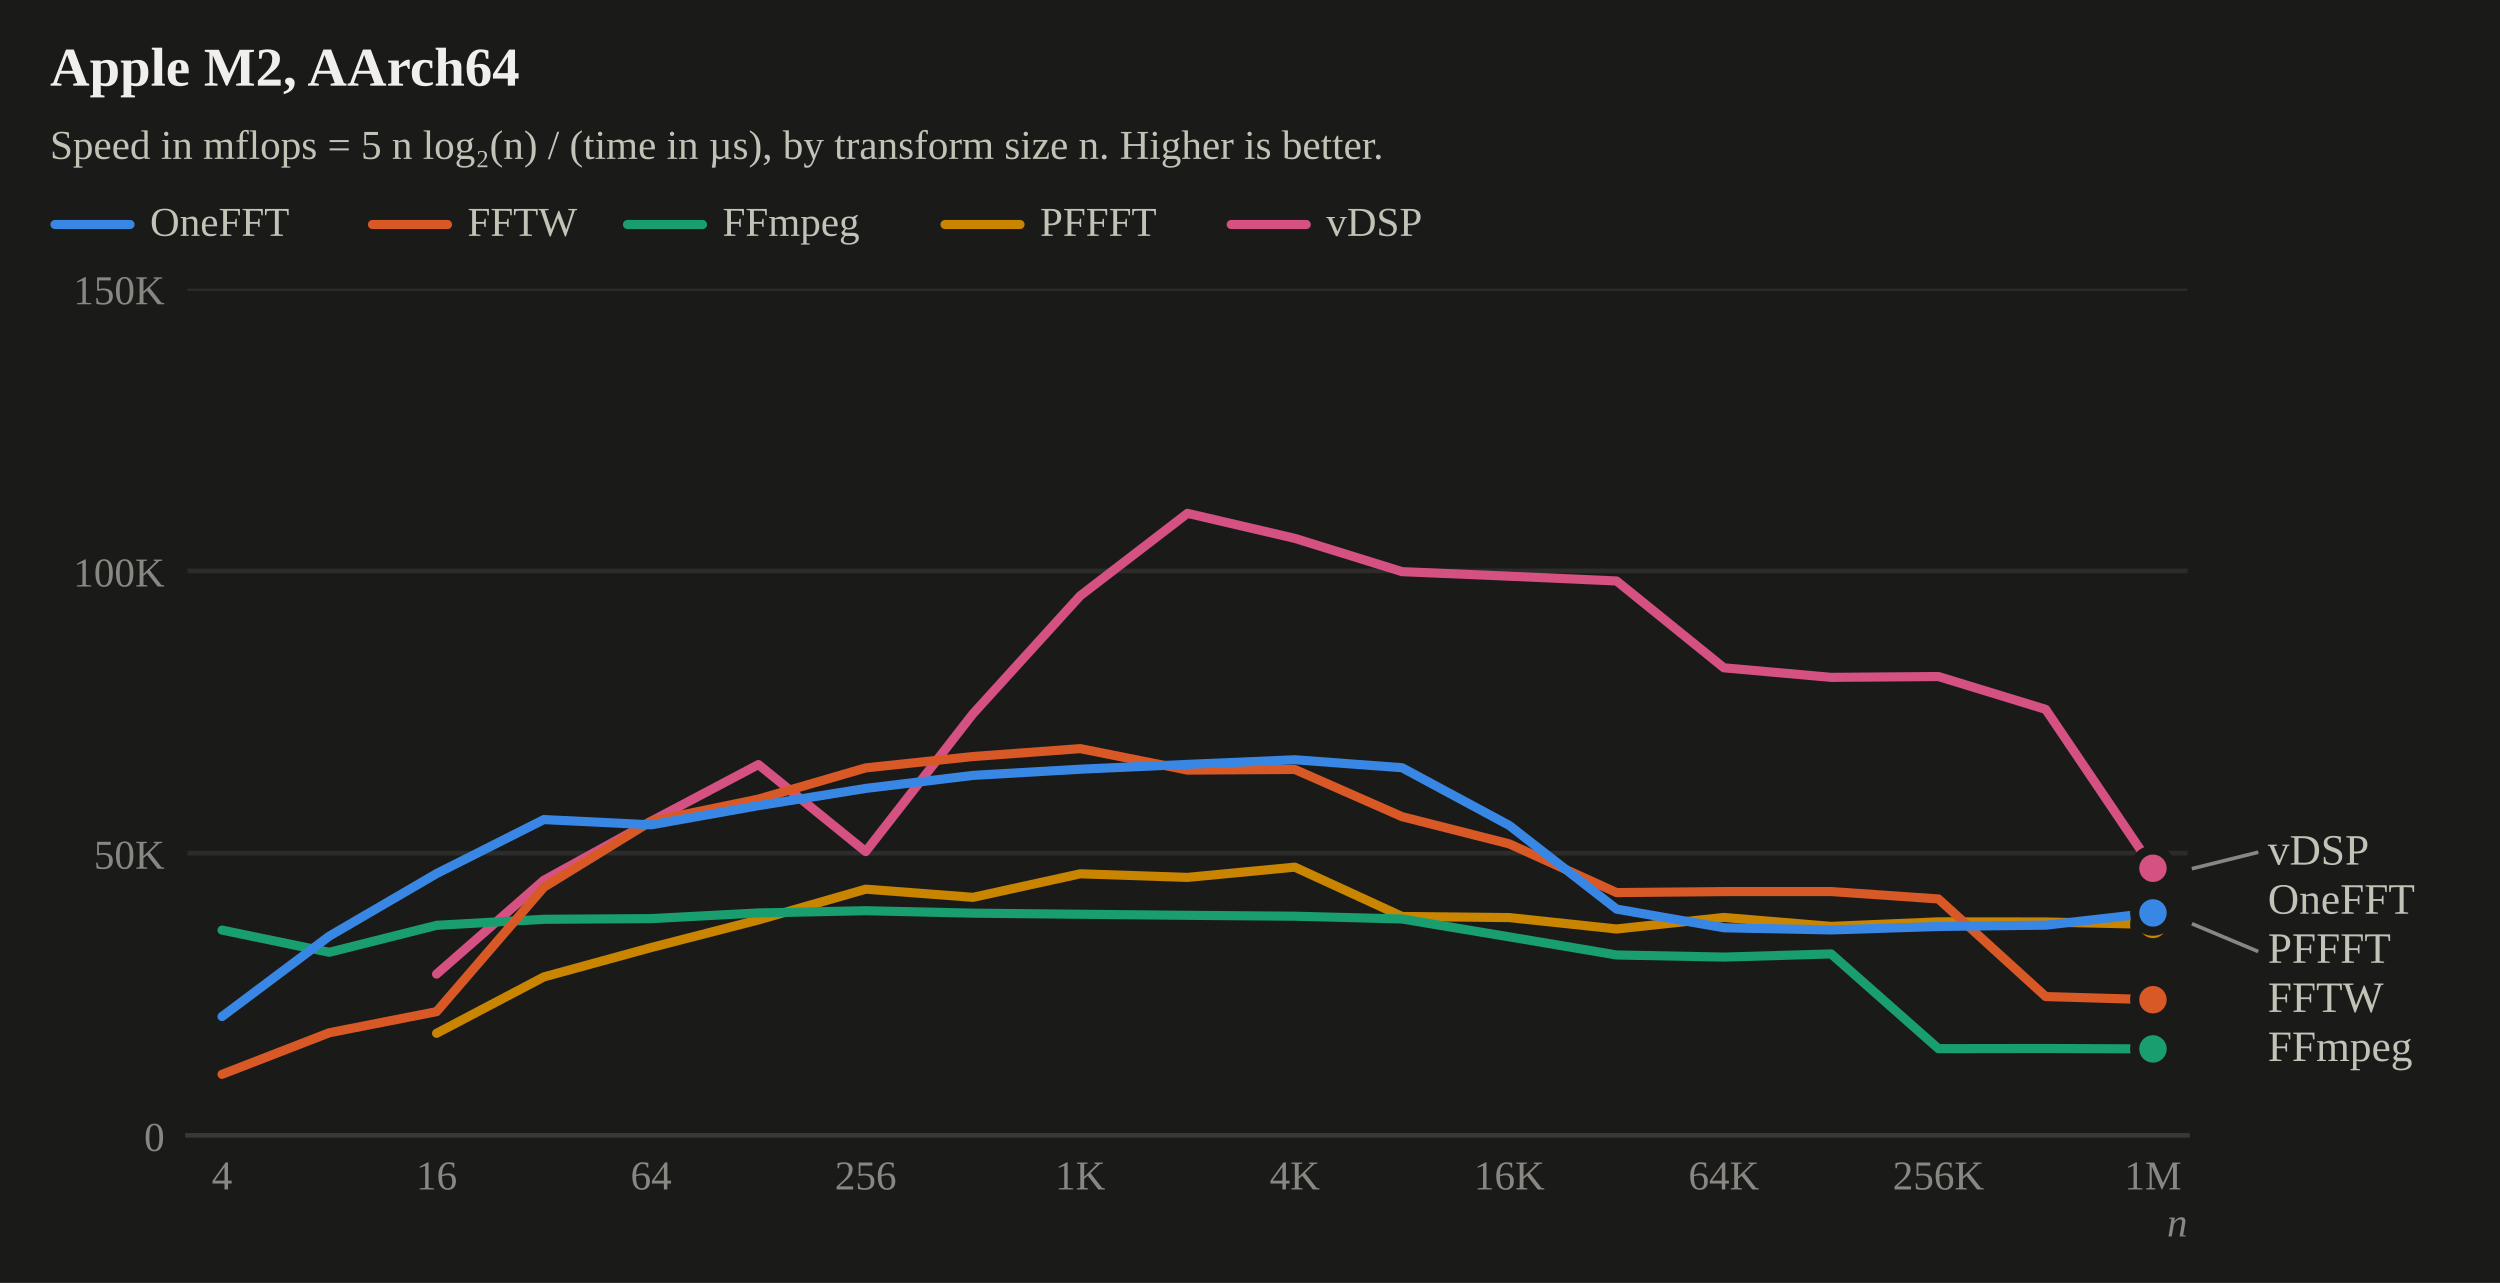
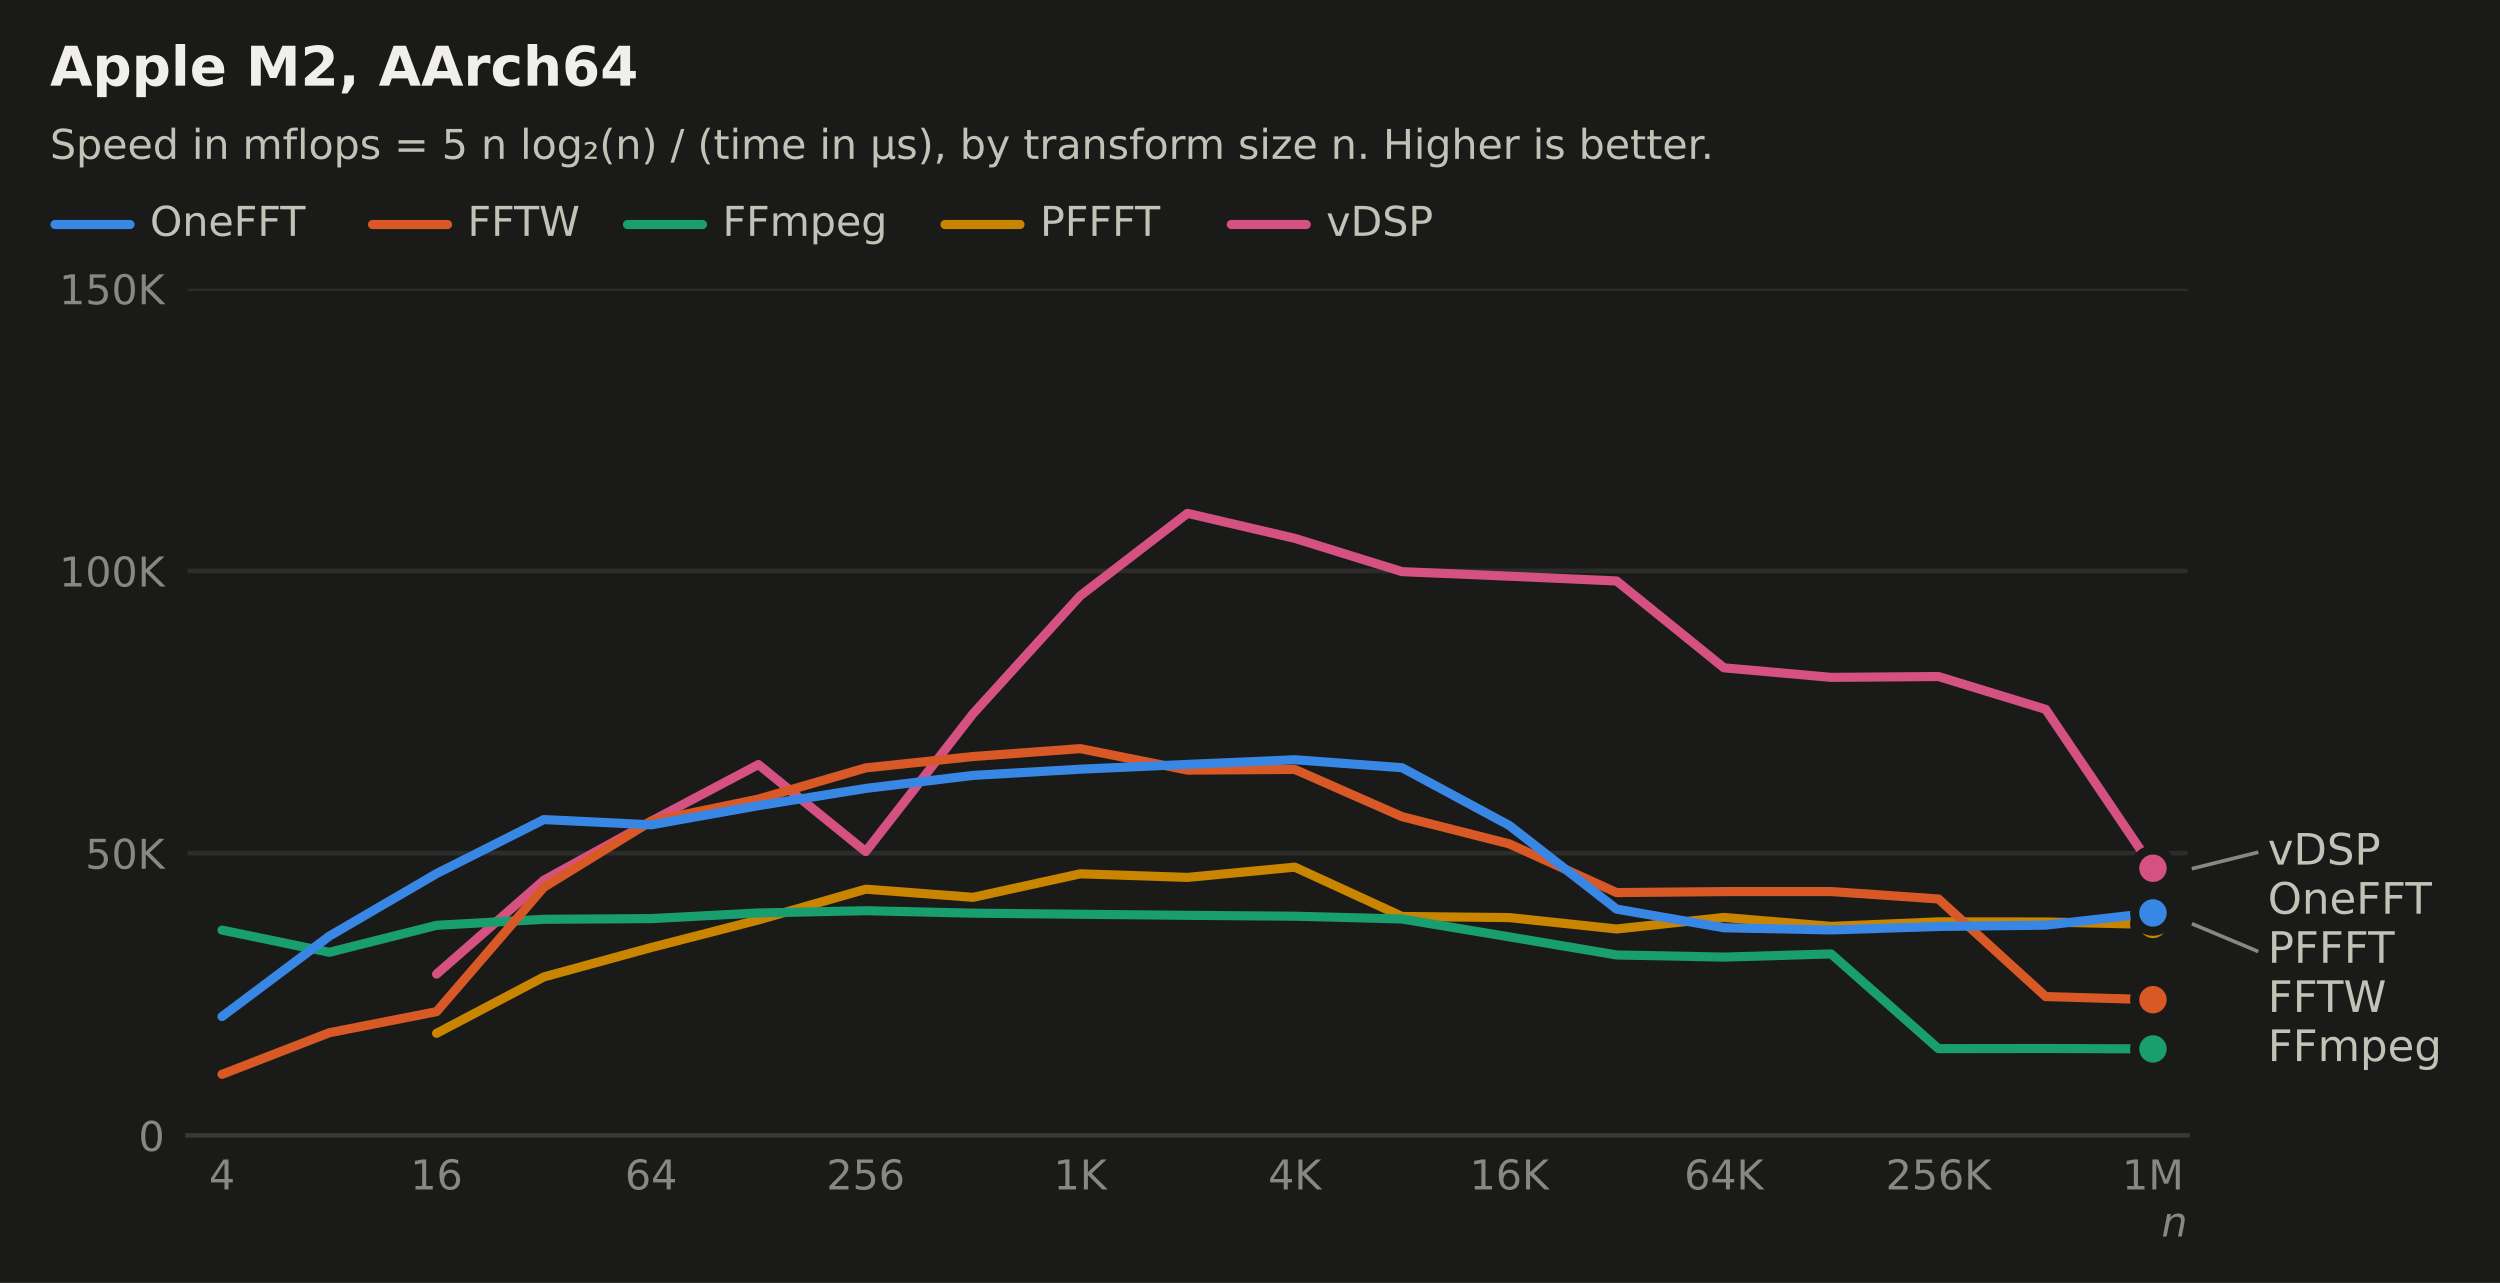
<svg xmlns="http://www.w3.org/2000/svg" xmlns:xlink="http://www.w3.org/1999/xlink" width="547.2pt" height="280.8pt" viewBox="0 0 547.2 280.8" version="1.1">
  <defs>
    <style type="text/css">*{stroke-linejoin: round; stroke-linecap: butt}</style>
  </defs>
  <g id="figure_1">
    <g id="patch_1">
      <path d="M 0 280.8  L 547.2 280.8  L 547.2 0  L 0 0  z " style="fill: #1a1a19" />
    </g>
    <g id="axes_1">
      <g id="patch_2">
        <path d="M 41.04 248.508  L 478.8 248.508  L 478.8 63.18  L 41.04 63.18  z " style="fill: #1a1a19" />
      </g>
      <g id="matplotlib.axis_1">
        <g id="xtick_1">
          <g id="line2d_1" />
          <g id="text_1">
-             <text style="font-size: 9px; font-family: system-ui, -apple-system, 'Segoe UI', system-ui, -apple-system, 'Segoe UI', 'system-ui, -apple-system, 'Segoe UI', 'DejaVu Sans', sans-serif', sans-serif, sans-serif; text-anchor: middle; fill: #898781" x="48.599" y="260.347" transform="rotate(-0 48.59891 260.3466)">4</text>
+             <text style="font-size: 9px; font-family: system-ui, -apple-system, 'Segoe UI', 'DejaVu Sans', sans-serif; text-anchor: middle; fill: #898781" x="48.599" y="260.347" transform="rotate(-0 48.59891 260.3466)">4</text>
          </g>
        </g>
        <g id="xtick_2">
          <g id="line2d_2" />
          <g id="text_2">
-             <text style="font-size: 9px; font-family: system-ui, -apple-system, 'Segoe UI', system-ui, -apple-system, 'Segoe UI', 'system-ui, -apple-system, 'Segoe UI', 'DejaVu Sans', sans-serif', sans-serif, sans-serif; text-anchor: middle; fill: #898781" x="95.559" y="260.347" transform="rotate(-0 95.55915 260.3466)">16</text>
+             <text style="font-size: 9px; font-family: system-ui, -apple-system, 'Segoe UI', 'DejaVu Sans', sans-serif; text-anchor: middle; fill: #898781" x="95.559" y="260.347" transform="rotate(-0 95.55915 260.3466)">16</text>
          </g>
        </g>
        <g id="xtick_3">
          <g id="line2d_3" />
          <g id="text_3">
-             <text style="font-size: 9px; font-family: system-ui, -apple-system, 'Segoe UI', system-ui, -apple-system, 'Segoe UI', 'system-ui, -apple-system, 'Segoe UI', 'DejaVu Sans', sans-serif', sans-serif, sans-serif; text-anchor: middle; fill: #898781" x="142.519" y="260.347" transform="rotate(-0 142.5194 260.3466)">64</text>
+             <text style="font-size: 9px; font-family: system-ui, -apple-system, 'Segoe UI', 'DejaVu Sans', sans-serif; text-anchor: middle; fill: #898781" x="142.519" y="260.347" transform="rotate(-0 142.5194 260.3466)">64</text>
          </g>
        </g>
        <g id="xtick_4">
          <g id="line2d_4" />
          <g id="text_4">
-             <text style="font-size: 9px; font-family: system-ui, -apple-system, 'Segoe UI', system-ui, -apple-system, 'Segoe UI', 'system-ui, -apple-system, 'Segoe UI', 'DejaVu Sans', sans-serif', sans-serif, sans-serif; text-anchor: middle; fill: #898781" x="189.48" y="260.347" transform="rotate(-0 189.4796 260.3466)">256</text>
+             <text style="font-size: 9px; font-family: system-ui, -apple-system, 'Segoe UI', 'DejaVu Sans', sans-serif; text-anchor: middle; fill: #898781" x="189.48" y="260.347" transform="rotate(-0 189.4796 260.3466)">256</text>
          </g>
        </g>
        <g id="xtick_5">
          <g id="line2d_5" />
          <g id="text_5">
-             <text style="font-size: 9px; font-family: system-ui, -apple-system, 'Segoe UI', system-ui, -apple-system, 'Segoe UI', 'system-ui, -apple-system, 'Segoe UI', 'DejaVu Sans', sans-serif', sans-serif, sans-serif; text-anchor: middle; fill: #898781" x="236.44" y="260.347" transform="rotate(-0 236.4399 260.3466)">1K</text>
+             <text style="font-size: 9px; font-family: system-ui, -apple-system, 'Segoe UI', 'DejaVu Sans', sans-serif; text-anchor: middle; fill: #898781" x="236.44" y="260.347" transform="rotate(-0 236.4399 260.3466)">1K</text>
          </g>
        </g>
        <g id="xtick_6">
          <g id="line2d_6" />
          <g id="text_6">
-             <text style="font-size: 9px; font-family: system-ui, -apple-system, 'Segoe UI', system-ui, -apple-system, 'Segoe UI', 'system-ui, -apple-system, 'Segoe UI', 'DejaVu Sans', sans-serif', sans-serif, sans-serif; text-anchor: middle; fill: #898781" x="283.4" y="260.347" transform="rotate(-0 283.4001 260.3466)">4K</text>
+             <text style="font-size: 9px; font-family: system-ui, -apple-system, 'Segoe UI', 'DejaVu Sans', sans-serif; text-anchor: middle; fill: #898781" x="283.4" y="260.347" transform="rotate(-0 283.4001 260.3466)">4K</text>
          </g>
        </g>
        <g id="xtick_7">
          <g id="line2d_7" />
          <g id="text_7">
-             <text style="font-size: 9px; font-family: system-ui, -apple-system, 'Segoe UI', system-ui, -apple-system, 'Segoe UI', 'system-ui, -apple-system, 'Segoe UI', 'DejaVu Sans', sans-serif', sans-serif, sans-serif; text-anchor: middle; fill: #898781" x="330.36" y="260.347" transform="rotate(-0 330.3604 260.3466)">16K</text>
+             <text style="font-size: 9px; font-family: system-ui, -apple-system, 'Segoe UI', 'DejaVu Sans', sans-serif; text-anchor: middle; fill: #898781" x="330.36" y="260.347" transform="rotate(-0 330.3604 260.3466)">16K</text>
          </g>
        </g>
        <g id="xtick_8">
          <g id="line2d_8" />
          <g id="text_8">
-             <text style="font-size: 9px; font-family: system-ui, -apple-system, 'Segoe UI', system-ui, -apple-system, 'Segoe UI', 'system-ui, -apple-system, 'Segoe UI', 'DejaVu Sans', sans-serif', sans-serif, sans-serif; text-anchor: middle; fill: #898781" x="377.321" y="260.347" transform="rotate(-0 377.3206 260.3466)">64K</text>
+             <text style="font-size: 9px; font-family: system-ui, -apple-system, 'Segoe UI', 'DejaVu Sans', sans-serif; text-anchor: middle; fill: #898781" x="377.321" y="260.347" transform="rotate(-0 377.3206 260.3466)">64K</text>
          </g>
        </g>
        <g id="xtick_9">
          <g id="line2d_9" />
          <g id="text_9">
-             <text style="font-size: 9px; font-family: system-ui, -apple-system, 'Segoe UI', system-ui, -apple-system, 'Segoe UI', 'system-ui, -apple-system, 'Segoe UI', 'DejaVu Sans', sans-serif', sans-serif, sans-serif; text-anchor: middle; fill: #898781" x="424.281" y="260.347" transform="rotate(-0 424.2808 260.3466)">256K</text>
+             <text style="font-size: 9px; font-family: system-ui, -apple-system, 'Segoe UI', 'DejaVu Sans', sans-serif; text-anchor: middle; fill: #898781" x="424.281" y="260.347" transform="rotate(-0 424.2808 260.3466)">256K</text>
          </g>
        </g>
        <g id="xtick_10">
          <g id="line2d_10" />
          <g id="text_10">
-             <text style="font-size: 9px; font-family: system-ui, -apple-system, 'Segoe UI', system-ui, -apple-system, 'Segoe UI', 'system-ui, -apple-system, 'Segoe UI', 'DejaVu Sans', sans-serif', sans-serif, sans-serif; text-anchor: middle; fill: #898781" x="471.241" y="260.347" transform="rotate(-0 471.2411 260.3466)">1M</text>
+             <text style="font-size: 9px; font-family: system-ui, -apple-system, 'Segoe UI', 'DejaVu Sans', sans-serif; text-anchor: middle; fill: #898781" x="471.241" y="260.347" transform="rotate(-0 471.2411 260.3466)">1M</text>
          </g>
        </g>
      </g>
      <g id="matplotlib.axis_2">
        <g id="ytick_1">
          <g id="line2d_11">
            <path d="M 41.04 248.508  L 478.8 248.508  " clip-path="url(#p783c82a42f)" style="fill: none; stroke: #2c2c2a; stroke-linecap: square" />
          </g>
          <g id="line2d_12" />
          <g id="text_11">
-             <text style="font-size: 9px; font-family: system-ui, -apple-system, 'Segoe UI', system-ui, -apple-system, 'Segoe UI', 'system-ui, -apple-system, 'Segoe UI', 'DejaVu Sans', sans-serif', sans-serif, sans-serif; text-anchor: end; fill: #898781" x="36.04" y="251.927" transform="rotate(-0 36.04 251.9273)">0</text>
+             <text style="font-size: 9px; font-family: system-ui, -apple-system, 'Segoe UI', 'DejaVu Sans', sans-serif; text-anchor: end; fill: #898781" x="36.04" y="251.927" transform="rotate(-0 36.04 251.9273)">0</text>
          </g>
        </g>
        <g id="ytick_2">
          <g id="line2d_13">
            <path d="M 41.04 186.732  L 478.8 186.732  " clip-path="url(#p783c82a42f)" style="fill: none; stroke: #2c2c2a; stroke-linecap: square" />
          </g>
          <g id="line2d_14" />
          <g id="text_12">
-             <text style="font-size: 9px; font-family: system-ui, -apple-system, 'Segoe UI', system-ui, -apple-system, 'Segoe UI', 'system-ui, -apple-system, 'Segoe UI', 'DejaVu Sans', sans-serif', sans-serif, sans-serif; text-anchor: end; fill: #898781" x="36.04" y="190.151" transform="rotate(-0 36.04 190.1513)">50K</text>
+             <text style="font-size: 9px; font-family: system-ui, -apple-system, 'Segoe UI', 'DejaVu Sans', sans-serif; text-anchor: end; fill: #898781" x="36.04" y="190.151" transform="rotate(-0 36.04 190.1513)">50K</text>
          </g>
        </g>
        <g id="ytick_3">
          <g id="line2d_15">
            <path d="M 41.04 124.956  L 478.8 124.956  " clip-path="url(#p783c82a42f)" style="fill: none; stroke: #2c2c2a; stroke-linecap: square" />
          </g>
          <g id="line2d_16" />
          <g id="text_13">
-             <text style="font-size: 9px; font-family: system-ui, -apple-system, 'Segoe UI', system-ui, -apple-system, 'Segoe UI', 'system-ui, -apple-system, 'Segoe UI', 'DejaVu Sans', sans-serif', sans-serif, sans-serif; text-anchor: end; fill: #898781" x="36.04" y="128.375" transform="rotate(-0 36.04 128.3753)">100K</text>
+             <text style="font-size: 9px; font-family: system-ui, -apple-system, 'Segoe UI', 'DejaVu Sans', sans-serif; text-anchor: end; fill: #898781" x="36.04" y="128.375" transform="rotate(-0 36.04 128.3753)">100K</text>
          </g>
        </g>
        <g id="ytick_4">
          <g id="line2d_17">
            <path d="M 41.04 63.18  L 478.8 63.18  " clip-path="url(#p783c82a42f)" style="fill: none; stroke: #2c2c2a; stroke-linecap: square" />
          </g>
          <g id="line2d_18" />
          <g id="text_14">
-             <text style="font-size: 9px; font-family: system-ui, -apple-system, 'Segoe UI', system-ui, -apple-system, 'Segoe UI', 'system-ui, -apple-system, 'Segoe UI', 'DejaVu Sans', sans-serif', sans-serif, sans-serif; text-anchor: end; fill: #898781" x="36.04" y="66.599" transform="rotate(-0 36.04 66.5993)">150K</text>
+             <text style="font-size: 9px; font-family: system-ui, -apple-system, 'Segoe UI', 'DejaVu Sans', sans-serif; text-anchor: end; fill: #898781" x="36.04" y="66.599" transform="rotate(-0 36.04 66.5993)">150K</text>
          </g>
        </g>
      </g>
      <g id="line2d_19">
        <path d="M 480.129 202.338  L 493.916 208.121  " style="fill: none; stroke: #898781; stroke-width: 0.8; stroke-linecap: square" />
      </g>
      <g id="line2d_20">
        <path d="M 480.129 190.045  L 493.916 186.623  " style="fill: none; stroke: #898781; stroke-width: 0.8; stroke-linecap: square" />
      </g>
      <g id="line2d_21">
        <path d="M 95.559 213.207  L 119.039 192.665  L 142.519 179.749  L 166 167.348  L 189.48 186.398  L 212.96 156.234  L 236.44 130.4  L 259.92 112.361  L 283.4 117.836  L 306.88 125.123  L 330.36 126.122  L 353.84 127.165  L 377.321 146.17  L 400.801 148.262  L 424.281 148.079  L 447.761 155.269  L 471.241 190.045  " clip-path="url(#p783c82a42f)" style="fill: none; stroke: #d55181; stroke-width: 2; stroke-linecap: round" />
      </g>
      <g id="line2d_22">
        <path d="M 95.559 226.171  L 119.039 213.827  L 142.519 207.395  L 166 201.36  L 189.48 194.625  L 212.96 196.41  L 236.44 191.26  L 259.92 192.045  L 283.4 189.798  L 306.88 200.594  L 330.36 200.84  L 353.84 203.336  L 377.321 200.812  L 400.801 202.767  L 424.281 201.775  L 447.761 201.8  L 471.241 202.338  " clip-path="url(#p783c82a42f)" style="fill: none; stroke: #c98500; stroke-width: 2; stroke-linecap: round" />
      </g>
      <g id="line2d_23">
        <path d="M 48.599 203.58  L 72.079 208.437  L 95.559 202.535  L 119.039 201.215  L 142.519 201.064  L 166 199.826  L 189.48 199.337  L 212.96 199.872  L 236.44 200.112  L 259.92 200.346  L 283.4 200.54  L 306.88 201.146  L 330.36 205.065  L 353.84 209.026  L 377.321 209.486  L 400.801 208.796  L 424.281 229.53  L 447.761 229.491  L 471.241 229.587  " clip-path="url(#p783c82a42f)" style="fill: none; stroke: #199e70; stroke-width: 2; stroke-linecap: round" />
      </g>
      <g id="line2d_24">
        <path d="M 48.599 235.151  L 72.079 226.044  L 95.559 221.428  L 119.039 194.199  L 142.519 179.749  L 166 174.903  L 189.48 168.077  L 212.96 165.588  L 236.44 163.858  L 259.92 168.558  L 283.4 168.413  L 306.88 178.754  L 330.36 184.711  L 353.84 195.369  L 377.321 195.153  L 400.801 195.142  L 424.281 196.767  L 447.761 218.126  L 471.241 218.814  " clip-path="url(#p783c82a42f)" style="fill: none; stroke: #d95926; stroke-width: 2; stroke-linecap: round" />
      </g>
      <g id="patch_3">
        <path d="M 41.04 248.508  L 478.8 248.508  " style="fill: none; stroke: #383835; stroke-linejoin: miter; stroke-linecap: square" />
      </g>
      <g id="line2d_25">
        <path d="M 48.599 222.497  L 72.079 204.901  L 95.559 191.209  L 119.039 179.388  L 142.519 180.537  L 166 176.342  L 189.48 172.567  L 212.96 169.719  L 236.44 168.363  L 259.92 167.308  L 283.4 166.296  L 306.88 168.04  L 330.36 180.679  L 353.84 198.984  L 377.321 203.071  L 400.801 203.542  L 424.281 202.783  L 447.761 202.498  L 471.241 199.822  " clip-path="url(#p783c82a42f)" style="fill: none; stroke: #3987e5; stroke-width: 2; stroke-linecap: round" />
      </g>
      <g id="text_15">
-         <text style="font-size: 9.5px; font-family: system-ui, -apple-system, 'Segoe UI', system-ui, -apple-system, 'Segoe UI', 'system-ui, -apple-system, 'Segoe UI', 'DejaVu Sans', sans-serif', sans-serif, sans-serif; text-anchor: start; fill: #c3c2b7" x="496.374" y="232.241" transform="rotate(-0 496.374 232.2406)">FFmpeg</text>
+         <text style="font-size: 9.5px; font-family: system-ui, -apple-system, 'Segoe UI', 'DejaVu Sans', sans-serif; text-anchor: start; fill: #c3c2b7" x="496.374" y="232.241" transform="rotate(-0 496.374 232.2406)">FFmpeg</text>
      </g>
      <g id="text_16">
-         <text style="font-size: 9.5px; font-family: system-ui, -apple-system, 'Segoe UI', system-ui, -apple-system, 'Segoe UI', 'system-ui, -apple-system, 'Segoe UI', 'DejaVu Sans', sans-serif', sans-serif, sans-serif; text-anchor: start; fill: #c3c2b7" x="496.374" y="221.492" transform="rotate(-0 496.374 221.4916)">FFTW</text>
+         <text style="font-size: 9.5px; font-family: system-ui, -apple-system, 'Segoe UI', 'DejaVu Sans', sans-serif; text-anchor: start; fill: #c3c2b7" x="496.374" y="221.492" transform="rotate(-0 496.374 221.4916)">FFTW</text>
      </g>
      <g id="text_17">
-         <text style="font-size: 9.5px; font-family: system-ui, -apple-system, 'Segoe UI', system-ui, -apple-system, 'Segoe UI', 'system-ui, -apple-system, 'Segoe UI', 'DejaVu Sans', sans-serif', sans-serif, sans-serif; text-anchor: start; fill: #c3c2b7" x="496.374" y="210.743" transform="rotate(-0 496.374 210.7426)">PFFFT</text>
+         <text style="font-size: 9.5px; font-family: system-ui, -apple-system, 'Segoe UI', 'DejaVu Sans', sans-serif; text-anchor: start; fill: #c3c2b7" x="496.374" y="210.743" transform="rotate(-0 496.374 210.7426)">PFFFT</text>
      </g>
      <g id="text_18">
-         <text style="font-size: 9.5px; font-family: system-ui, -apple-system, 'Segoe UI', system-ui, -apple-system, 'Segoe UI', 'system-ui, -apple-system, 'Segoe UI', 'DejaVu Sans', sans-serif', sans-serif, sans-serif; text-anchor: start; fill: #c3c2b7" x="496.374" y="199.994" transform="rotate(-0 496.374 199.9936)">OneFFT</text>
+         <text style="font-size: 9.5px; font-family: system-ui, -apple-system, 'Segoe UI', 'DejaVu Sans', sans-serif; text-anchor: start; fill: #c3c2b7" x="496.374" y="199.994" transform="rotate(-0 496.374 199.9936)">OneFFT</text>
      </g>
      <g id="text_19">
-         <text style="font-size: 9.5px; font-family: system-ui, -apple-system, 'Segoe UI', system-ui, -apple-system, 'Segoe UI', 'system-ui, -apple-system, 'Segoe UI', 'DejaVu Sans', sans-serif', sans-serif, sans-serif; text-anchor: start; fill: #c3c2b7" x="496.374" y="189.245" transform="rotate(-0 496.374 189.2445)">vDSP</text>
+         <text style="font-size: 9.5px; font-family: system-ui, -apple-system, 'Segoe UI', 'DejaVu Sans', sans-serif; text-anchor: start; fill: #c3c2b7" x="496.374" y="189.245" transform="rotate(-0 496.374 189.2445)">vDSP</text>
      </g>
      <g id="line2d_26">
        <path d="M 471.241 190.045  " style="fill: none; stroke: #1f77b4; stroke-width: 1.5; stroke-linecap: square" />
        <defs>
          <path id="m46eefd08cb" d="M 0 4  C 1.061 4 2.078 3.579 2.828 2.828  C 3.579 2.078 4 1.061 4 0  C 4 -1.061 3.579 -2.078 2.828 -2.828  C 2.078 -3.579 1.061 -4 0 -4  C -1.061 -4 -2.078 -3.579 -2.828 -2.828  C -3.579 -2.078 -4 -1.061 -4 0  C -4 1.061 -3.579 2.078 -2.828 2.828  C -2.078 3.579 -1.061 4 0 4  z " style="stroke: #1a1a19; stroke-width: 2" />
        </defs>
        <g>
          <use xlink:href="#m46eefd08cb" x="471.241" y="190.045" style="fill: #d55181; stroke: #1a1a19; stroke-width: 2" />
        </g>
      </g>
      <g id="line2d_27">
        <path d="M 471.241 202.338  " style="fill: none; stroke: #ff7f0e; stroke-width: 1.5; stroke-linecap: square" />
        <defs>
          <path id="m105a9bd5ef" d="M 0 4  C 1.061 4 2.078 3.579 2.828 2.828  C 3.579 2.078 4 1.061 4 0  C 4 -1.061 3.579 -2.078 2.828 -2.828  C 2.078 -3.579 1.061 -4 0 -4  C -1.061 -4 -2.078 -3.579 -2.828 -2.828  C -3.579 -2.078 -4 -1.061 -4 0  C -4 1.061 -3.579 2.078 -2.828 2.828  C -2.078 3.579 -1.061 4 0 4  z " style="stroke: #1a1a19; stroke-width: 2" />
        </defs>
        <g>
          <use xlink:href="#m105a9bd5ef" x="471.241" y="202.338" style="fill: #c98500; stroke: #1a1a19; stroke-width: 2" />
        </g>
      </g>
      <g id="line2d_28">
        <path d="M 471.241 229.587  " style="fill: none; stroke: #2ca02c; stroke-width: 1.5; stroke-linecap: square" />
        <defs>
          <path id="m14bd4e39dd" d="M 0 4  C 1.061 4 2.078 3.579 2.828 2.828  C 3.579 2.078 4 1.061 4 0  C 4 -1.061 3.579 -2.078 2.828 -2.828  C 2.078 -3.579 1.061 -4 0 -4  C -1.061 -4 -2.078 -3.579 -2.828 -2.828  C -3.579 -2.078 -4 -1.061 -4 0  C -4 1.061 -3.579 2.078 -2.828 2.828  C -2.078 3.579 -1.061 4 0 4  z " style="stroke: #1a1a19; stroke-width: 2" />
        </defs>
        <g>
          <use xlink:href="#m14bd4e39dd" x="471.241" y="229.587" style="fill: #199e70; stroke: #1a1a19; stroke-width: 2" />
        </g>
      </g>
      <g id="line2d_29">
        <path d="M 471.241 218.814  " style="fill: none; stroke: #d62728; stroke-width: 1.5; stroke-linecap: square" />
        <defs>
          <path id="md1f00c4909" d="M 0 4  C 1.061 4 2.078 3.579 2.828 2.828  C 3.579 2.078 4 1.061 4 0  C 4 -1.061 3.579 -2.078 2.828 -2.828  C 2.078 -3.579 1.061 -4 0 -4  C -1.061 -4 -2.078 -3.579 -2.828 -2.828  C -3.579 -2.078 -4 -1.061 -4 0  C -4 1.061 -3.579 2.078 -2.828 2.828  C -2.078 3.579 -1.061 4 0 4  z " style="stroke: #1a1a19; stroke-width: 2" />
        </defs>
        <g>
          <use xlink:href="#md1f00c4909" x="471.241" y="218.814" style="fill: #d95926; stroke: #1a1a19; stroke-width: 2" />
        </g>
      </g>
      <g id="line2d_30">
        <path d="M 471.241 199.822  " style="fill: none; stroke: #9467bd; stroke-width: 1.5; stroke-linecap: square" />
        <defs>
          <path id="m32428de690" d="M 0 4  C 1.061 4 2.078 3.579 2.828 2.828  C 3.579 2.078 4 1.061 4 0  C 4 -1.061 3.579 -2.078 2.828 -2.828  C 2.078 -3.579 1.061 -4 0 -4  C -1.061 -4 -2.078 -3.579 -2.828 -2.828  C -3.579 -2.078 -4 -1.061 -4 0  C -4 1.061 -3.579 2.078 -2.828 2.828  C -2.078 3.579 -1.061 4 0 4  z " style="stroke: #1a1a19; stroke-width: 2" />
        </defs>
        <g>
          <use xlink:href="#m32428de690" x="471.241" y="199.822" style="fill: #3987e5; stroke: #1a1a19; stroke-width: 2" />
        </g>
      </g>
    </g>
    <g id="line2d_31">
      <path d="M 12.038 49.14  L 28.454 49.14  " style="fill: none; stroke: #3987e5; stroke-width: 2; stroke-linecap: round" />
    </g>
    <g id="line2d_32">
      <path d="M 81.533 49.14  L 97.949 49.14  " style="fill: none; stroke: #d95926; stroke-width: 2; stroke-linecap: round" />
    </g>
    <g id="line2d_33">
      <path d="M 137.347 49.14  L 153.763 49.14  " style="fill: none; stroke: #199e70; stroke-width: 2; stroke-linecap: round" />
    </g>
    <g id="line2d_34">
      <path d="M 206.842 49.14  L 223.258 49.14  " style="fill: none; stroke: #c98500; stroke-width: 2; stroke-linecap: round" />
    </g>
    <g id="line2d_35">
      <path d="M 269.496 49.14  L 285.912 49.14  " style="fill: none; stroke: #d55181; stroke-width: 2; stroke-linecap: round" />
    </g>
    <g id="text_20">
-       <text style="font-weight: 700; font-size: 12px; font-family: system-ui, -apple-system, 'Segoe UI', system-ui, -apple-system, 'Segoe UI', 'system-ui, -apple-system, 'Segoe UI', 'DejaVu Sans', sans-serif', sans-serif, sans-serif; text-anchor: start; fill: #f0efec" x="10.944" y="18.755" transform="rotate(-0 10.944 18.75525)">Apple M2, AArch64</text>
+       <text style="font-weight: 700; font-size: 12px; font-family: system-ui, -apple-system, 'Segoe UI', 'DejaVu Sans', sans-serif; text-anchor: start; fill: #f0efec" x="10.944" y="18.755" transform="rotate(-0 10.944 18.75525)">Apple M2, AArch64</text>
    </g>
    <g id="text_21">
-       <text style="font-size: 9px; font-family: system-ui, -apple-system, 'Segoe UI', system-ui, -apple-system, 'Segoe UI', 'system-ui, -apple-system, 'Segoe UI', 'DejaVu Sans', sans-serif', sans-serif, sans-serif; text-anchor: start; fill: #c3c2b7" x="10.944" y="34.775" transform="rotate(-0 10.944 34.77544)">Speed in mflops = 5 n log₂(n) / (time in µs), by transform size n. Higher is better.</text>
+       <text style="font-size: 9px; font-family: system-ui, -apple-system, 'Segoe UI', 'DejaVu Sans', sans-serif; text-anchor: start; fill: #c3c2b7" x="10.944" y="34.775" transform="rotate(-0 10.944 34.77544)">Speed in mflops = 5 n log₂(n) / (time in µs), by transform size n. Higher is better.</text>
    </g>
    <g id="text_22">
-       <text style="font-size: 9px; font-family: system-ui, -apple-system, 'Segoe UI', system-ui, -apple-system, 'Segoe UI', 'system-ui, -apple-system, 'Segoe UI', 'DejaVu Sans', sans-serif', sans-serif, sans-serif; text-anchor: start; fill: #c3c2b7" x="32.832" y="51.623" transform="rotate(-0 32.832 51.62344)">OneFFT</text>
+       <text style="font-size: 9px; font-family: system-ui, -apple-system, 'Segoe UI', 'DejaVu Sans', sans-serif; text-anchor: start; fill: #c3c2b7" x="32.832" y="51.623" transform="rotate(-0 32.832 51.62344)">OneFFT</text>
    </g>
    <g id="text_23">
-       <text style="font-size: 9px; font-family: system-ui, -apple-system, 'Segoe UI', system-ui, -apple-system, 'Segoe UI', 'system-ui, -apple-system, 'Segoe UI', 'DejaVu Sans', sans-serif', sans-serif, sans-serif; text-anchor: start; fill: #c3c2b7" x="102.326" y="51.623" transform="rotate(-0 102.3264 51.62344)">FFTW</text>
+       <text style="font-size: 9px; font-family: system-ui, -apple-system, 'Segoe UI', 'DejaVu Sans', sans-serif; text-anchor: start; fill: #c3c2b7" x="102.326" y="51.623" transform="rotate(-0 102.3264 51.62344)">FFTW</text>
    </g>
    <g id="text_24">
-       <text style="font-size: 9px; font-family: system-ui, -apple-system, 'Segoe UI', system-ui, -apple-system, 'Segoe UI', 'system-ui, -apple-system, 'Segoe UI', 'DejaVu Sans', sans-serif', sans-serif, sans-serif; text-anchor: start; fill: #c3c2b7" x="158.141" y="51.623" transform="rotate(-0 158.1408 51.62344)">FFmpeg</text>
+       <text style="font-size: 9px; font-family: system-ui, -apple-system, 'Segoe UI', 'DejaVu Sans', sans-serif; text-anchor: start; fill: #c3c2b7" x="158.141" y="51.623" transform="rotate(-0 158.1408 51.62344)">FFmpeg</text>
    </g>
    <g id="text_25">
-       <text style="font-size: 9px; font-family: system-ui, -apple-system, 'Segoe UI', system-ui, -apple-system, 'Segoe UI', 'system-ui, -apple-system, 'Segoe UI', 'DejaVu Sans', sans-serif', sans-serif, sans-serif; text-anchor: start; fill: #c3c2b7" x="227.635" y="51.623" transform="rotate(-0 227.6352 51.62344)">PFFFT</text>
+       <text style="font-size: 9px; font-family: system-ui, -apple-system, 'Segoe UI', 'DejaVu Sans', sans-serif; text-anchor: start; fill: #c3c2b7" x="227.635" y="51.623" transform="rotate(-0 227.6352 51.62344)">PFFFT</text>
    </g>
    <g id="text_26">
-       <text style="font-size: 9px; font-family: system-ui, -apple-system, 'Segoe UI', system-ui, -apple-system, 'Segoe UI', 'system-ui, -apple-system, 'Segoe UI', 'DejaVu Sans', sans-serif', sans-serif, sans-serif; text-anchor: start; fill: #c3c2b7" x="290.29" y="51.623" transform="rotate(-0 290.2896 51.62344)">vDSP</text>
+       <text style="font-size: 9px; font-family: system-ui, -apple-system, 'Segoe UI', 'DejaVu Sans', sans-serif; text-anchor: start; fill: #c3c2b7" x="290.29" y="51.623" transform="rotate(-0 290.2896 51.62344)">vDSP</text>
    </g>
    <g id="text_27">
-       <text style="font-style: italic; font-size: 9px; font-family: system-ui, -apple-system, 'Segoe UI', system-ui, -apple-system, 'Segoe UI', 'system-ui, -apple-system, 'Segoe UI', 'DejaVu Sans', sans-serif', sans-serif, sans-serif; text-anchor: end; fill: #898781" x="478.8" y="270.647" transform="rotate(-0 478.8 270.6474)">n</text>
+       <text style="font-style: italic; font-size: 9px; font-family: system-ui, -apple-system, 'Segoe UI', 'DejaVu Sans', sans-serif; text-anchor: end; fill: #898781" x="478.8" y="270.647" transform="rotate(-0 478.8 270.6474)">n</text>
    </g>
  </g>
  <defs>
    <clipPath id="p783c82a42f">
      <rect x="41.04" y="63.18" width="437.76" height="185.328" />
    </clipPath>
  </defs>
</svg>
